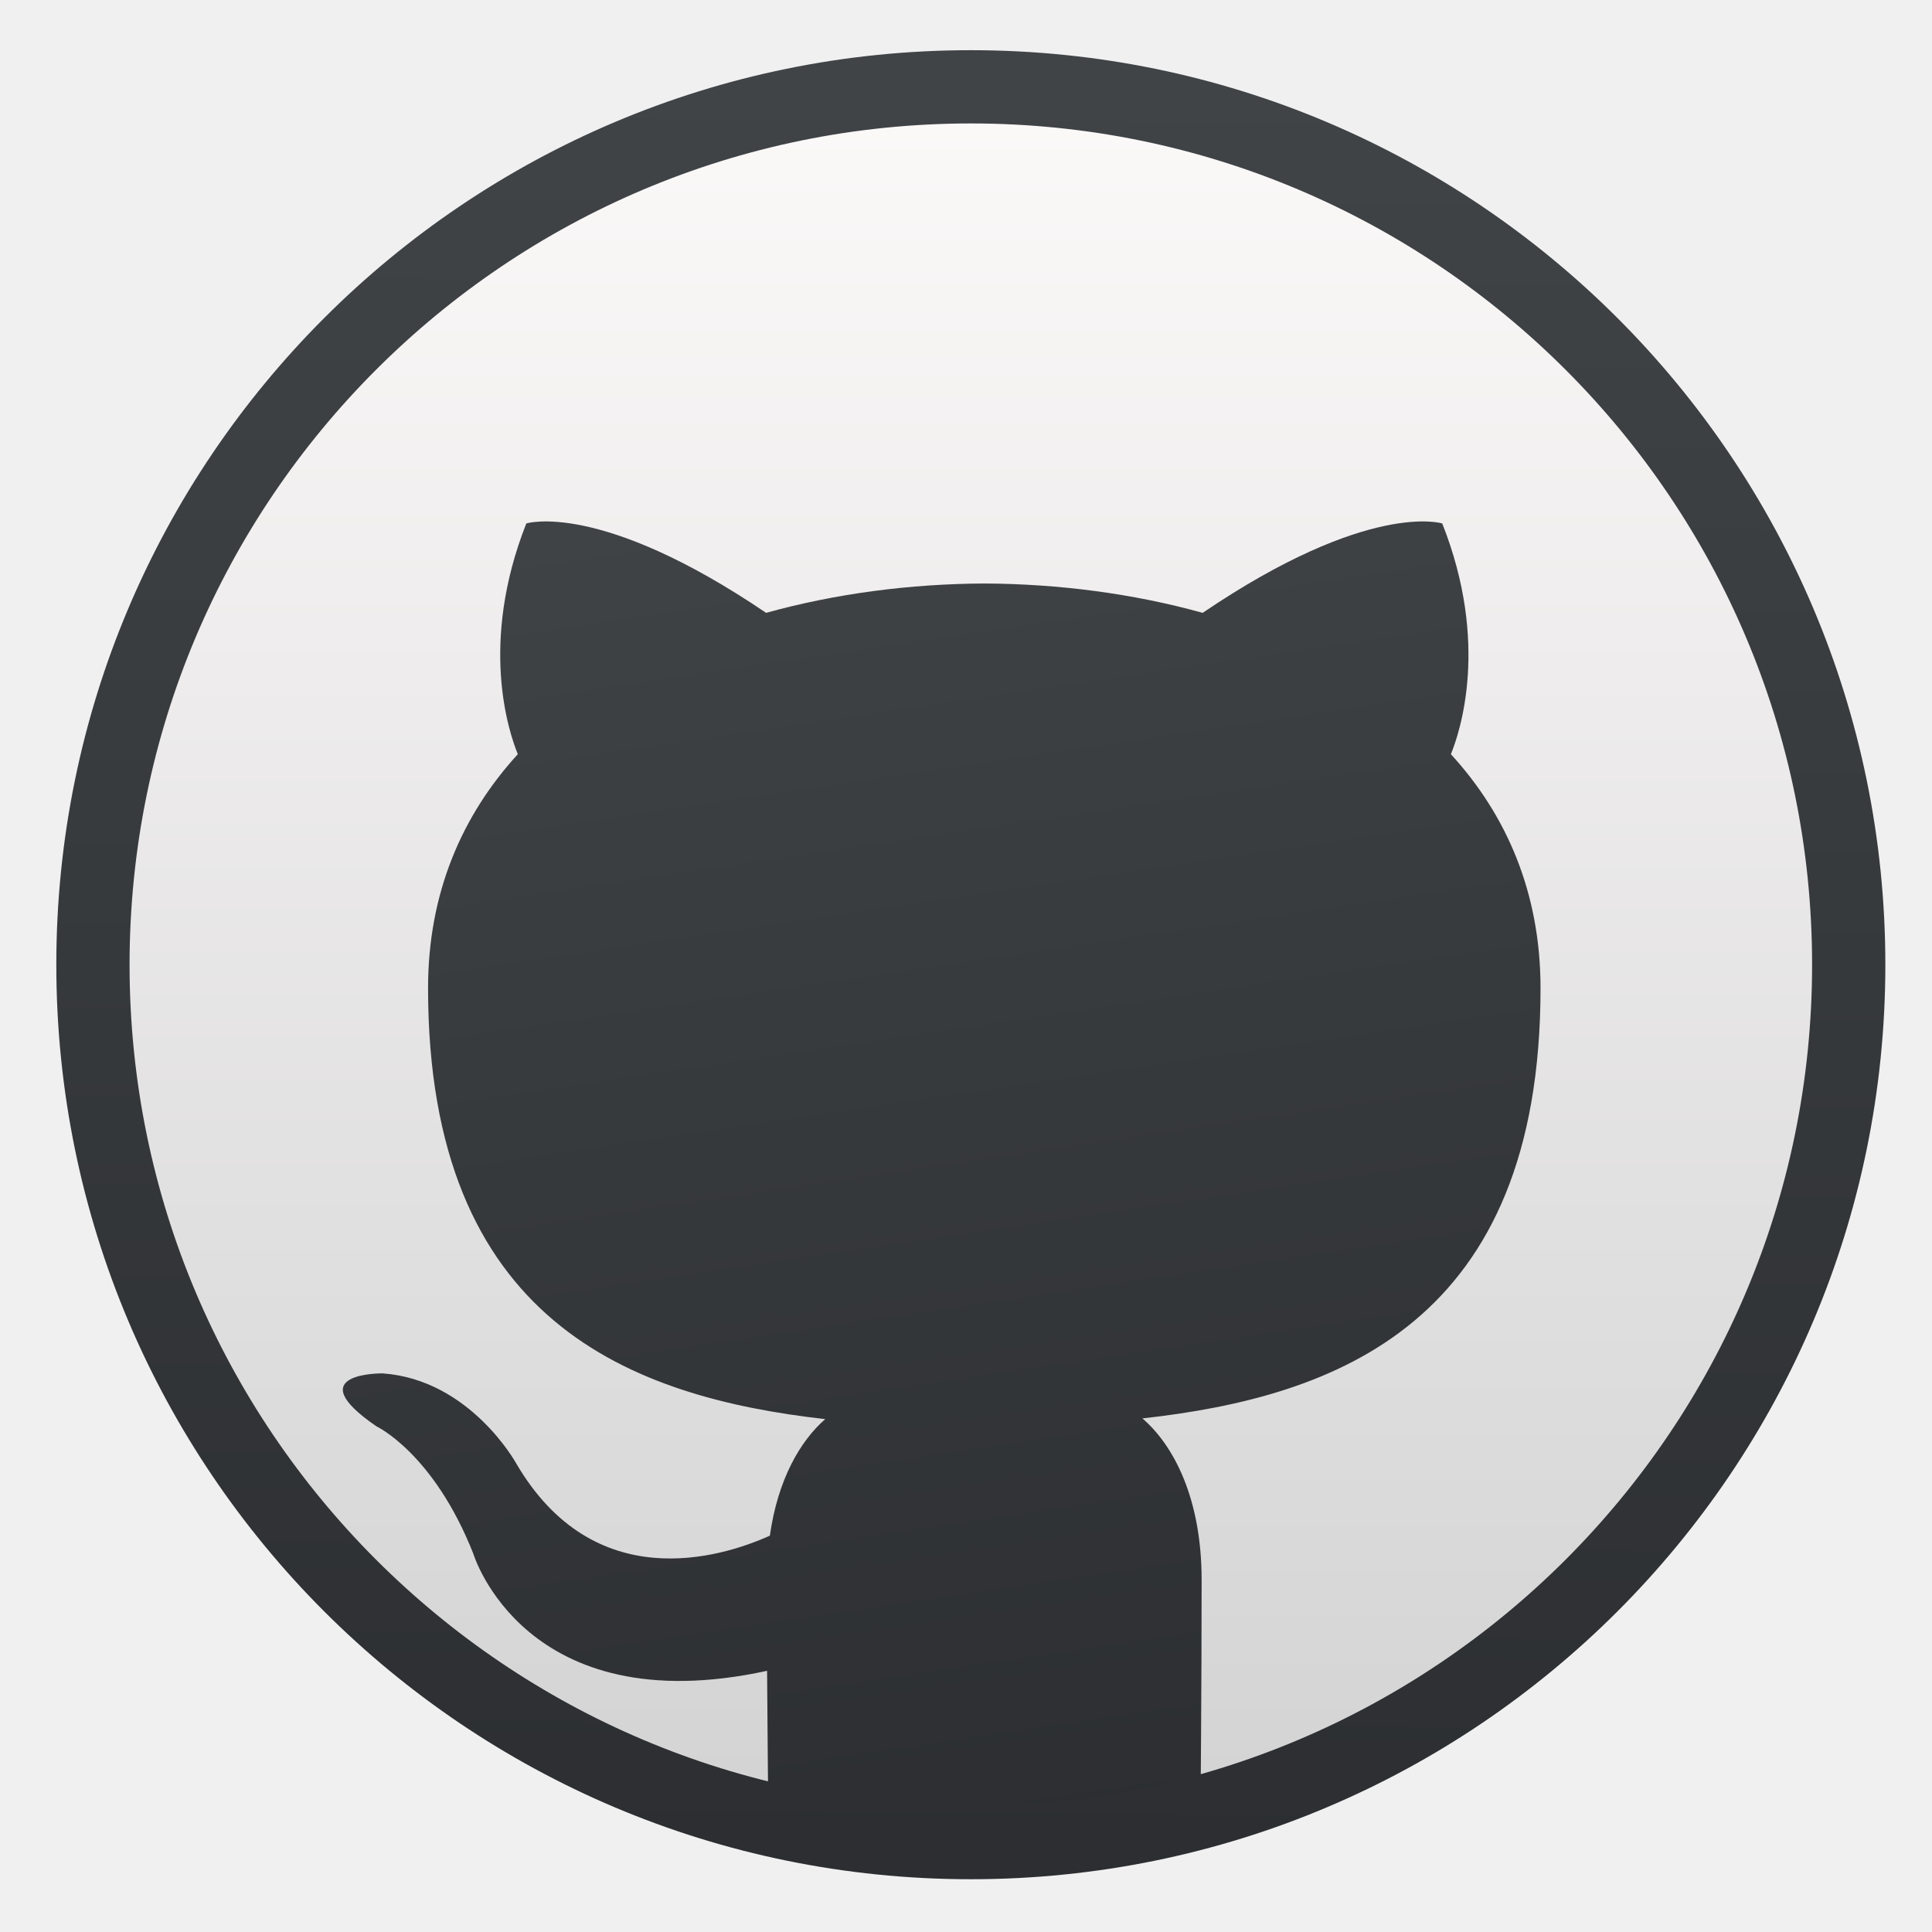
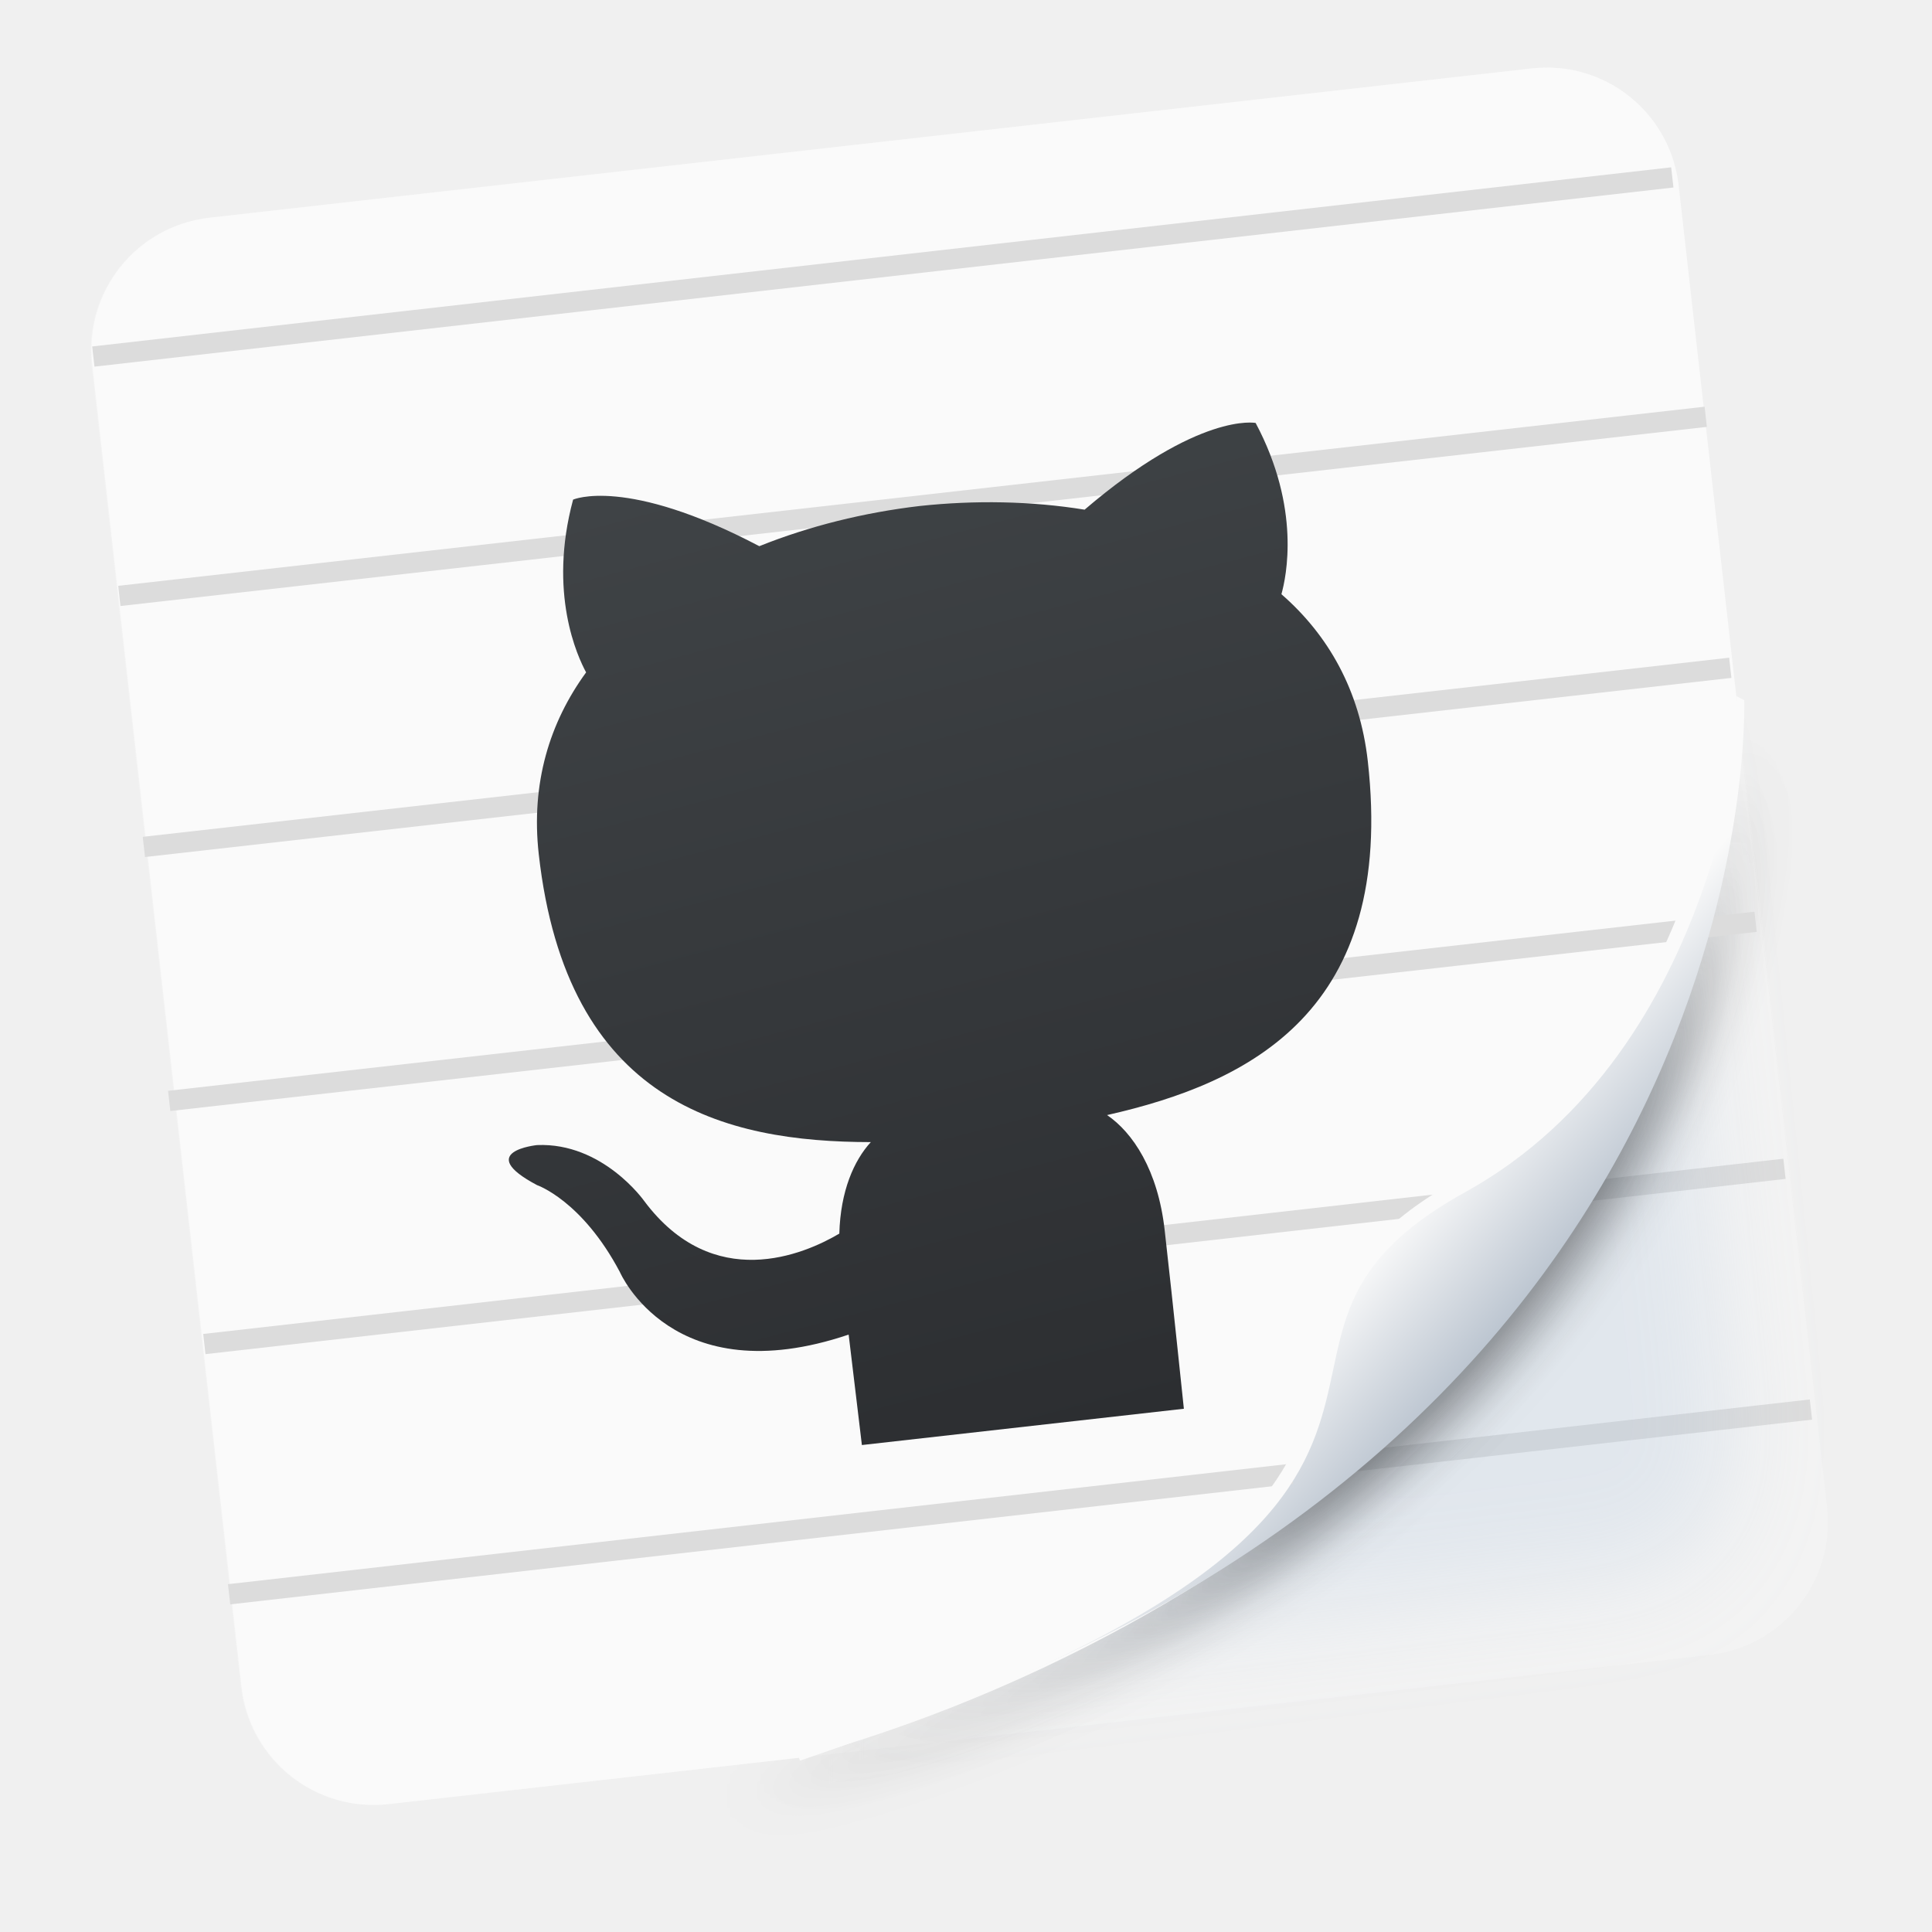
- <svg xmlns="http://www.w3.org/2000/svg" xmlns:xlink="http://www.w3.org/1999/xlink" style="clip-rule:evenodd;fill-rule:evenodd;stroke-linecap:round;stroke-linejoin:round" version="1.1" viewBox="0 0 48 48" id="svg25">
-   <circle cx="24" cy="24.197" style="fill:url(#_Linear1)" id="ellipse2" r="21.811" />
-   <defs id="defs23">
-     <linearGradient id="_Linear1" x2="1" gradientTransform="matrix(0,-43.3115,43.3115,0,24.6027,45.28256)" gradientUnits="userSpaceOnUse">
-       <stop style="stop-color:#d3d3d3" offset="0" id="stop8" />
-       <stop style="stop-color:#fcf9f9" offset="1" id="stop10" />
+ <svg xmlns="http://www.w3.org/2000/svg" xmlns:xlink="http://www.w3.org/1999/xlink" width="64" height="64" version="1.1" viewBox="0 0 16.933 16.933" id="svg65">
+   <defs id="defs19">
+     <style type="text/css" id="style4" />
+     <style type="text/css" id="style6" />
+     <linearGradient id="linearGradient938" x1="80.368" x2="82.141" y1="13.177" y2="14.704" gradientTransform="matrix(.96154 0 0 .96154 -65.275 -1.6916)" gradientUnits="userSpaceOnUse">
+       <stop stop-color="#fafafa" offset="0" id="stop8" />
+       <stop stop-color="#90a0b3" offset="1" id="stop10" />
    </linearGradient>
-     <linearGradient id="_Linear2" x2="1" gradientTransform="matrix(-0.65819,-33.3018,33.3018,-0.65819,26.7092,46.0082)" gradientUnits="userSpaceOnUse" x1="0" y1="0" y2="0" spreadMethod="pad">
-       <stop offset="0" id="stop13" />
-       <stop style="stop-color:#333" offset="1" id="stop15" />
-     </linearGradient>
-     <linearGradient id="_Linear3" x2="1" gradientTransform="matrix(-0.0853728,-44.3703,44.3703,-0.0853728,24.0908,46.3295)" gradientUnits="userSpaceOnUse" x1="0" y1="0" y2="0" spreadMethod="pad">
-       <stop offset="0" id="stop18" />
-       <stop style="stop-color:#333" offset="1" id="stop20" />
-     </linearGradient>
-     <linearGradient id="_Linear2-3" x2="1" gradientTransform="matrix(0,-41.3003,41.3003,0,169.1312,7.226372)" gradientUnits="userSpaceOnUse">
-       <stop style="stop-color:#2c2e31" offset="0" id="stop13-6" />
-       <stop style="stop-color:#404447" offset="1" id="stop15-7" />
-     </linearGradient>
-     <linearGradient xlink:href="#_Linear2-3-3" id="linearGradient864-5" gradientUnits="userSpaceOnUse" x1="25.759" y1="45.595" x2="20.579" y2="10.56" gradientTransform="translate(0,0.00563017)" />
+     <filter id="filter1066" x="-.064" y="-.057" width="1.128" height="1.113" color-interpolation-filters="sRGB">
+       <feGaussianBlur stdDeviation="0.227" id="feGaussianBlur13" />
+     </filter>
+     <filter id="filter1100" x="-.122" y="-.118" width="1.244" height="1.237" color-interpolation-filters="sRGB">
+       <feGaussianBlur stdDeviation="0.476" id="feGaussianBlur16" />
+     </filter>
+     <linearGradient xlink:href="#_Linear2-3-3" id="linearGradient864-5" gradientUnits="userSpaceOnUse" x1="25.759" y1="45.595" x2="20.579" y2="10.56" gradientTransform="matrix(0.2629255,-0.02952578,0.02952578,0.2629255,1.20139,1.347379)" />
    <linearGradient id="_Linear2-3-3" x2="1" gradientTransform="matrix(0,-41.3003,41.3003,0,169.1312,7.226372)" gradientUnits="userSpaceOnUse">
      <stop style="stop-color:#2c2e31" offset="0" id="stop13-6-5" />
      <stop style="stop-color:#404447" offset="1" id="stop15-7-6" />
    </linearGradient>
-     <linearGradient gradientTransform="translate(0.1196413,-0.0323736)" xlink:href="#_Linear2-3-1" id="linearGradient854-9" x1="23.855" y1="46.169" x2="24.145" y2="2.034" gradientUnits="userSpaceOnUse" />
-     <linearGradient id="_Linear2-3-1" x2="1" gradientTransform="matrix(0,-41.3003,41.3003,0,169.1312,7.226372)" gradientUnits="userSpaceOnUse">
-       <stop style="stop-color:#2c2e31" offset="0" id="stop13-6-2" />
-       <stop style="stop-color:#404447" offset="1" id="stop15-7-7" />
-     </linearGradient>
  </defs>
-   <path d="m 19.087,45.194 c 0,-0.513 -0.018,-1.876 -0.029,-3.683 -6.025,1.308 -7.297,-2.905 -7.297,-2.905 -0.985,-2.501 -2.406,-3.168 -2.406,-3.168 -1.966,-1.344 0.149,-1.317 0.149,-1.317 2.175,0.154 3.318,2.232 3.318,2.232 1.933,3.31 5.071,2.354 6.305,1.801 0.197,-1.4 0.756,-2.355 1.375,-2.896 -4.81,-0.547 -9.867,-2.406 -9.867,-10.707 0,-2.365 0.844,-4.298 2.23,-5.813 -0.223,-0.548 -0.967,-2.75 0.211,-5.733 0,0 1.82,-0.582 5.958,2.221 1.728,-0.48 3.581,-0.721 5.423,-0.729 1.839,0.008 3.693,0.249 5.423,0.729 4.136,-2.803 5.952,-2.221 5.952,-2.221 1.182,2.983 0.438,5.185 0.215,5.733 1.388,1.515 2.227,3.448 2.227,5.813 0,8.322 -5.065,10.153 -9.891,10.689 0.778,0.669 1.471,1.991 1.471,4.012 0,2.896 -0.027,5.232 -0.027,5.942" style="clip-rule:evenodd;fill:url(#linearGradient864-5);fill-opacity:1;fill-rule:nonzero;stroke-linecap:round;stroke-linejoin:round" id="path4-2" />
-   <circle cx="24.12" cy="23.968" style="clip-rule:evenodd;fill:none;fill-rule:evenodd;stroke:url(#linearGradient854-9);stroke-width:1.82px;stroke-linecap:round;stroke-linejoin:round" id="ellipse6-0" r="21.811" />
+   <circle cx="-330.38" cy="-328.5" r="0" fill="#5e4aa6" image-rendering="optimizeSpeed" stroke-width=".265" id="circle21" />
+   <g transform="translate(-5.5319e-5 -2.2622e-5)" id="g59">
+     <rect transform="rotate(-6.4422)" x=".438" y="2.102" width="13.992" height="13.992" ry="1.167" fill="#f3f3f3" stroke-width=".962" id="rect23" />
+     <path d="m11.851 12.81 4.021-0.456" fill="none" stroke="#dcdcdc" stroke-width=".178" id="path25" />
+     <path d="m13.949 10.436 1.691-0.192" fill="none" stroke="#dcdcdc" stroke-width=".178" id="path27" />
+     <path transform="matrix(1.0331 0 0 .96962 -44.482 -3.0653)" d="m57.818 9.829s0.054 3.078-2.664 4.541c-2.245 1.208 0.939 2.689-5.86 5.099 8.851-2.575 8.524-9.64 8.524-9.64z" fill="#141414" filter="url(#filter1066)" opacity=".3" id="path29" />
+     <path transform="matrix(.83588 0 0 .91427 -33.659 -3.0366)" d="m57.594 9.732c-0.154 5.725-5.052 8.686-8.523 9.64l8.286-0.936c0.668-0.075 1.145-0.674 1.07-1.343z" fill="#9cb8d7" filter="url(#filter1100)" opacity=".2" id="path31" />
+     <path transform="matrix(1.0038 0 0 .93536 -42.747 -2.6146)" d="m57.818 9.829s0.054 3.078-2.664 4.541c-2.245 1.208 0.939 2.689-5.86 5.099 8.851-2.575 8.524-9.64 8.524-9.64z" fill="#141414" filter="url(#filter1066)" opacity=".3" id="path33" />
+     <path d="m13.66 0.597c-0.077-0.007-0.157-0.006-0.237 0.003l-11.585 1.308c-0.642 0.073-1.101 0.648-1.029 1.29l1.308 11.585c0.073 0.642 0.648 1.101 1.29 1.029l3.623-0.409c3.338-0.918 8.043-3.766 8.191-9.268l0.8 7.078-1.308-11.585c-0.063-0.562-0.512-0.984-1.054-1.032z" fill="#fafafa" stroke-width=".962" id="path35" />
+     <path d="m1.483 9.649 13.904-1.57" fill="none" stroke="#dcdcdc" stroke-width=".178" id="path37" />
+     <path d="m1.791 11.78 10.932-1.239" fill="none" stroke="#dcdcdc" stroke-width=".178" id="path39" />
+     <path d="m15.22 6.102s0.051 2.96-2.561 4.366c-2.159 1.162 0.902 2.586-5.635 4.903 8.51-2.476 8.263-9.235 8.263-9.235z" fill="url(#linearGradient938)" stroke-width=".962" id="path41" />
+     <g fill="none" id="g57">
+       <path d="m2.008 13.973 9.316-1.056" stroke="#dcdcdc" stroke-width=".178" id="path43" />
+       <path d="m15.221 6.154s-0.181 3.007-2.41 4.239c-2.563 1.417 0.933 2.684-5.82 4.978" stroke="#fafafa" stroke-width=".127" id="path45" />
+       <path d="m1.261 7.423 13.904-1.57" stroke="#dcdcdc" stroke-width=".178" id="path47" />
+       <path d="m2.008 13.974" stroke="#000" stroke-width=".254px" id="path49" />
+       <g stroke="#dcdcdc" stroke-width=".178" id="g55">
+         <path d="m1.046 5.223 13.904-1.57" id="path51" />
+         <path d="m0.818 3.125 13.839-1.57" id="path53" />
+       </g>
+     </g>
+   </g>
+   <style type="text/css" id="style63">.st0{opacity:0.15;fill:#45413C;}
+ 	.st1{fill:#FFE500;}
+ 	.st2{fill:#EBCB00;}
+ 	.st3{fill:none;stroke:#45413C;stroke-linecap:round;stroke-linejoin:round;stroke-miterlimit:10;}
+ 	.st4{fill:#FFAA54;}
+ 	.st5{fill:#FF8A14;}
+ 	.st6{fill:#FFB0CA;stroke:#45413C;stroke-linecap:round;stroke-linejoin:round;stroke-miterlimit:10;}
+ 	.st7{fill:#FF87AF;stroke:#45413C;stroke-linecap:round;stroke-linejoin:round;stroke-miterlimit:10;}
+ 	.st8{fill:#FFCC99;}
+ 	.st9{fill:#FFFFFF;}
+ 	.st10{fill:#F0F0F0;}
+ 	.st11{fill:#BF8256;}
+ 	.st12{fill:#915E3A;}
+ 	.st13{fill:#DEA47A;}
+ 	.st14{fill:#F0D5A8;}
+ 	.st15{fill:#DEBB7E;}
+ 	.st16{fill:#F7E5C6;}
+ 	.st17{fill:#FF8A14;stroke:#45413C;stroke-linecap:round;stroke-linejoin:round;stroke-miterlimit:10;}
+ 	.st18{fill:#FFF5E3;}
+ 	.st19{fill:#FFF48C;}
+ 	.st20{fill:#FFFACF;}
+ 	.st21{fill:#FFFCE5;}
+ 	.st22{fill:#FF87AF;}
+ 	.st23{fill:#FFB0CA;}
+ 	.st24{fill:#FFE500;stroke:#45413C;stroke-linecap:round;stroke-linejoin:round;stroke-miterlimit:10;}
+ 	.st25{fill:#9CEB60;stroke:#45413C;stroke-linecap:round;stroke-linejoin:round;stroke-miterlimit:10;}
+ 	.st26{fill:#FFFACF;stroke:#45413C;stroke-linecap:round;stroke-linejoin:round;stroke-miterlimit:10;}
+ 	.st27{fill:#00F5BC;stroke:#45413C;stroke-linecap:round;stroke-linejoin:round;stroke-miterlimit:10;}
+ 	.st28{fill:#BF8256;stroke:#45413C;stroke-linecap:round;stroke-linejoin:round;stroke-miterlimit:10;}
+ 	.st29{fill:#FFE3CF;stroke:#45413C;stroke-linecap:round;stroke-linejoin:round;stroke-miterlimit:10;}
+ 	.st30{fill:#FF6242;}
+ 	.st31{fill:#FF866E;}
+ 	.st32{fill:none;stroke:#E04122;stroke-linecap:round;stroke-linejoin:round;stroke-miterlimit:10;}
+ 	.st33{fill:#FFFEF2;stroke:#45413C;stroke-linecap:round;stroke-linejoin:round;stroke-miterlimit:10;}
+ 	.st34{fill:#FF6242;stroke:#45413C;stroke-linecap:round;stroke-linejoin:round;stroke-miterlimit:10;}
+ 	.st35{fill:#FFA694;}
+ 	.st36{fill:#FFFFFF;stroke:#45413C;stroke-linecap:round;stroke-linejoin:round;stroke-miterlimit:10;}
+ 	.st37{fill:#FFFEF2;}
+ 	.st38{fill:#FF6196;}
+ 	.st39{fill:#B89558;}
+ 	.st40{fill:none;stroke:#915E3A;stroke-linecap:round;stroke-linejoin:round;stroke-miterlimit:10;}
+ 	.st41{fill:#DEBB7E;stroke:#45413C;stroke-linecap:round;stroke-linejoin:round;stroke-miterlimit:10;}
+ 	.st42{fill:#6DD627;stroke:#45413C;stroke-linecap:round;stroke-linejoin:round;stroke-miterlimit:10;}
+ 	.st43{fill:#E5F8FF;}
+ 	.st44{fill:#E8F4FA;}
+ 	.st45{fill:#E8F4FA;stroke:#45413C;stroke-linecap:round;stroke-linejoin:round;stroke-miterlimit:10;}
+ 	.st46{fill:#FFCCDD;}
+ 	.st47{fill:#E5F8FF;stroke:#45413C;stroke-linecap:round;stroke-linejoin:round;stroke-miterlimit:10;}
+ 	.st48{fill:#00B8F0;stroke:#45413C;stroke-linecap:round;stroke-linejoin:round;stroke-miterlimit:10;}
+ 	.st49{fill:#00B8F0;}
+ 	.st50{fill:#4ACFFF;}
+ 	.st51{fill:#E04122;}
+ 	.st52{fill:#E04122;stroke:#45413C;stroke-linecap:round;stroke-linejoin:round;stroke-miterlimit:10;}
+ 	.st53{fill:#87898C;}
+ 	.st54{fill:#BDBEC0;}
+ 	.st55{fill:#656769;}
+ 	.st56{fill:#525252;}
+ 	.st57{fill:#FFF48C;stroke:#45413C;stroke-linecap:round;stroke-linejoin:round;stroke-miterlimit:10;}
+ 	.st58{fill:#6DD627;}
+ 	.st59{fill:#EB6D00;}
+ 	.st60{fill:#46B000;}
+ 	.st61{fill:#80DDFF;}
+ 	.st62{fill:#DAEDF7;}
+ 	.st63{fill:#BF8DF2;stroke:#45413C;stroke-linecap:round;stroke-linejoin:round;stroke-miterlimit:10;}
+ 	.st64{fill:#9F5AE5;stroke:#45413C;stroke-linecap:round;stroke-linejoin:round;stroke-miterlimit:10;}
+ 	.st65{fill:#C8FFA1;}
+ 	.st66{fill:#E4FFD1;}
+ 	.st67{fill:#9CEB60;}
+ 	.st68{fill:#E5FEFF;}
+ 	.st69{fill:#B8ECFF;}
+ 	.st70{fill:#E0E0E0;stroke:#45413C;stroke-linecap:round;stroke-linejoin:round;stroke-miterlimit:10;}
+ 	.st71{fill:#E0E0E0;}
+ 	.st72{fill:none;stroke:#4F4B45;stroke-linejoin:round;stroke-miterlimit:10;}
+ 	.st73{fill:none;stroke:#4F4B45;stroke-linecap:round;stroke-linejoin:round;stroke-miterlimit:10;}
+ 	.st74{fill:#E0366F;stroke:#45413C;stroke-linecap:round;stroke-linejoin:round;stroke-miterlimit:10;}
+ 	.st75{fill:none;stroke:#45413C;stroke-miterlimit:10;}
+ 	.st76{fill:#FF866E;stroke:#45413C;stroke-linecap:round;stroke-linejoin:round;stroke-miterlimit:10;}
+ 	.st77{fill:#45413C;stroke:#45413C;stroke-linecap:round;stroke-linejoin:round;stroke-miterlimit:10;}
+ 	.st78{fill:#9F5AE5;}
+ 	.st79{fill:#803EC2;}
+ 	.st80{fill:#803EC2;stroke:#45413C;stroke-linecap:round;stroke-linejoin:round;stroke-miterlimit:10;}
+ 	.st81{fill:#BF8DF2;}
+ 	.st82{fill:#FFAA54;stroke:#45413C;stroke-linecap:round;stroke-linejoin:round;stroke-miterlimit:10;}
+ 	.st83{fill:none;stroke:#45413C;stroke-linejoin:round;stroke-miterlimit:10;}
+ 	.st84{fill:#FFCCDD;stroke:#45413C;stroke-linecap:round;stroke-linejoin:round;stroke-miterlimit:10;}
+ 	.st85{fill:#FF6196;stroke:#45413C;stroke-linecap:round;stroke-linejoin:round;stroke-miterlimit:10;}
+ 	.st86{fill:#FFE5EE;}
+ 	.st87{fill:#F7E5C6;stroke:#45413C;stroke-linecap:round;stroke-linejoin:round;stroke-miterlimit:10;}
+ 	.st88{fill:#E5FFF9;}
+ 	.st89{fill:none;stroke:#45413C;stroke-width:1.006;stroke-linecap:round;stroke-linejoin:round;stroke-miterlimit:10;}
+ 	.st90{fill:#4AEFF7;}
+ 	.st91{fill:#A6FBFF;}
+ 	.st92{fill:#E5FEFF;stroke:#45413C;stroke-linecap:round;stroke-linejoin:round;stroke-miterlimit:10;}
+ 	.st93{fill:#46B000;stroke:#45413C;stroke-linecap:round;stroke-linejoin:round;stroke-miterlimit:10;}
+ 	.st94{fill:#FFFFFF;stroke:#45413C;stroke-linejoin:round;stroke-miterlimit:10;}
+ 	.st95{fill:#FFFFFF;stroke:#45413C;stroke-miterlimit:10;}
+ 	.st96{fill:#009FD9;}
+ 	.st97{fill:#00DFEB;}
+ 	.st98{fill:#C0DCEB;stroke:#45413C;stroke-linecap:round;stroke-linejoin:round;stroke-miterlimit:10;}
+ 	.st99{fill:#00DFEB;stroke:#45413C;stroke-linecap:round;stroke-linejoin:round;stroke-miterlimit:10;}
+ 	.st100{fill:#FFE5EE;stroke:#45413C;stroke-linecap:round;stroke-linejoin:round;stroke-miterlimit:10;}
+ 	.st101{fill:#8CA4B8;}
+ 	.st102{fill:#ADC4D9;}
+ 	.st103{fill:#656769;stroke:#45413C;stroke-linecap:round;stroke-linejoin:round;stroke-miterlimit:10;}
+ 	.st104{fill:#F0F0F0;stroke:#45413C;stroke-linecap:round;stroke-linejoin:round;stroke-miterlimit:10;}
+ 	.st105{fill:#C0DCEB;}
+ 	.st106{fill:#45413C;}
+ 	.st107{fill:#FFCABF;}
+ 	.st108{fill:#87898C;stroke:#45413C;stroke-linecap:round;stroke-linejoin:round;stroke-miterlimit:10;}
+ 	.st109{fill:#EBCB00;stroke:#45413C;stroke-linecap:round;stroke-linejoin:round;stroke-miterlimit:10;}</style>
+   <path d="M 7.554,12.665 C 7.539,12.53 7.494,12.172 7.438,11.697 5.892,12.219 5.433,11.149 5.433,11.149 5.101,10.521 4.707,10.387 4.707,10.387 c -0.557,-0.295 2.768e-4,-0.351 2.768e-4,-0.351 0.576,-0.024 0.938,0.489 0.938,0.489 0.606,0.813 1.403,0.469 1.711,0.287 0.01,-0.374 0.129,-0.642 0.276,-0.802 C 6.352,10.009 4.967,9.669 4.722,7.487 4.652,6.865 4.817,6.332 5.137,5.893 5.062,5.755 4.802,5.198 5.023,4.379 c 0,0 0.461,-0.207 1.632,0.408 0.44,-0.177 0.92,-0.295 1.404,-0.352 0.484,-0.052 0.978,-0.044 1.447,0.032 1.005,-0.859 1.499,-0.76 1.499,-0.76 0.399,0.749 0.268,1.35 0.226,1.501 0.41,0.357 0.687,0.841 0.757,1.463 0.246,2.188 -1.032,2.819 -2.285,3.102 0.224,0.153 0.446,0.48 0.505,1.011 0.086,0.761 0.147,1.376 0.168,1.563" style="clip-rule:evenodd;fill:url(#linearGradient864-5);fill-opacity:1;fill-rule:nonzero;stroke-width:0.265;stroke-linecap:round;stroke-linejoin:round" id="path4-2" />
</svg>
